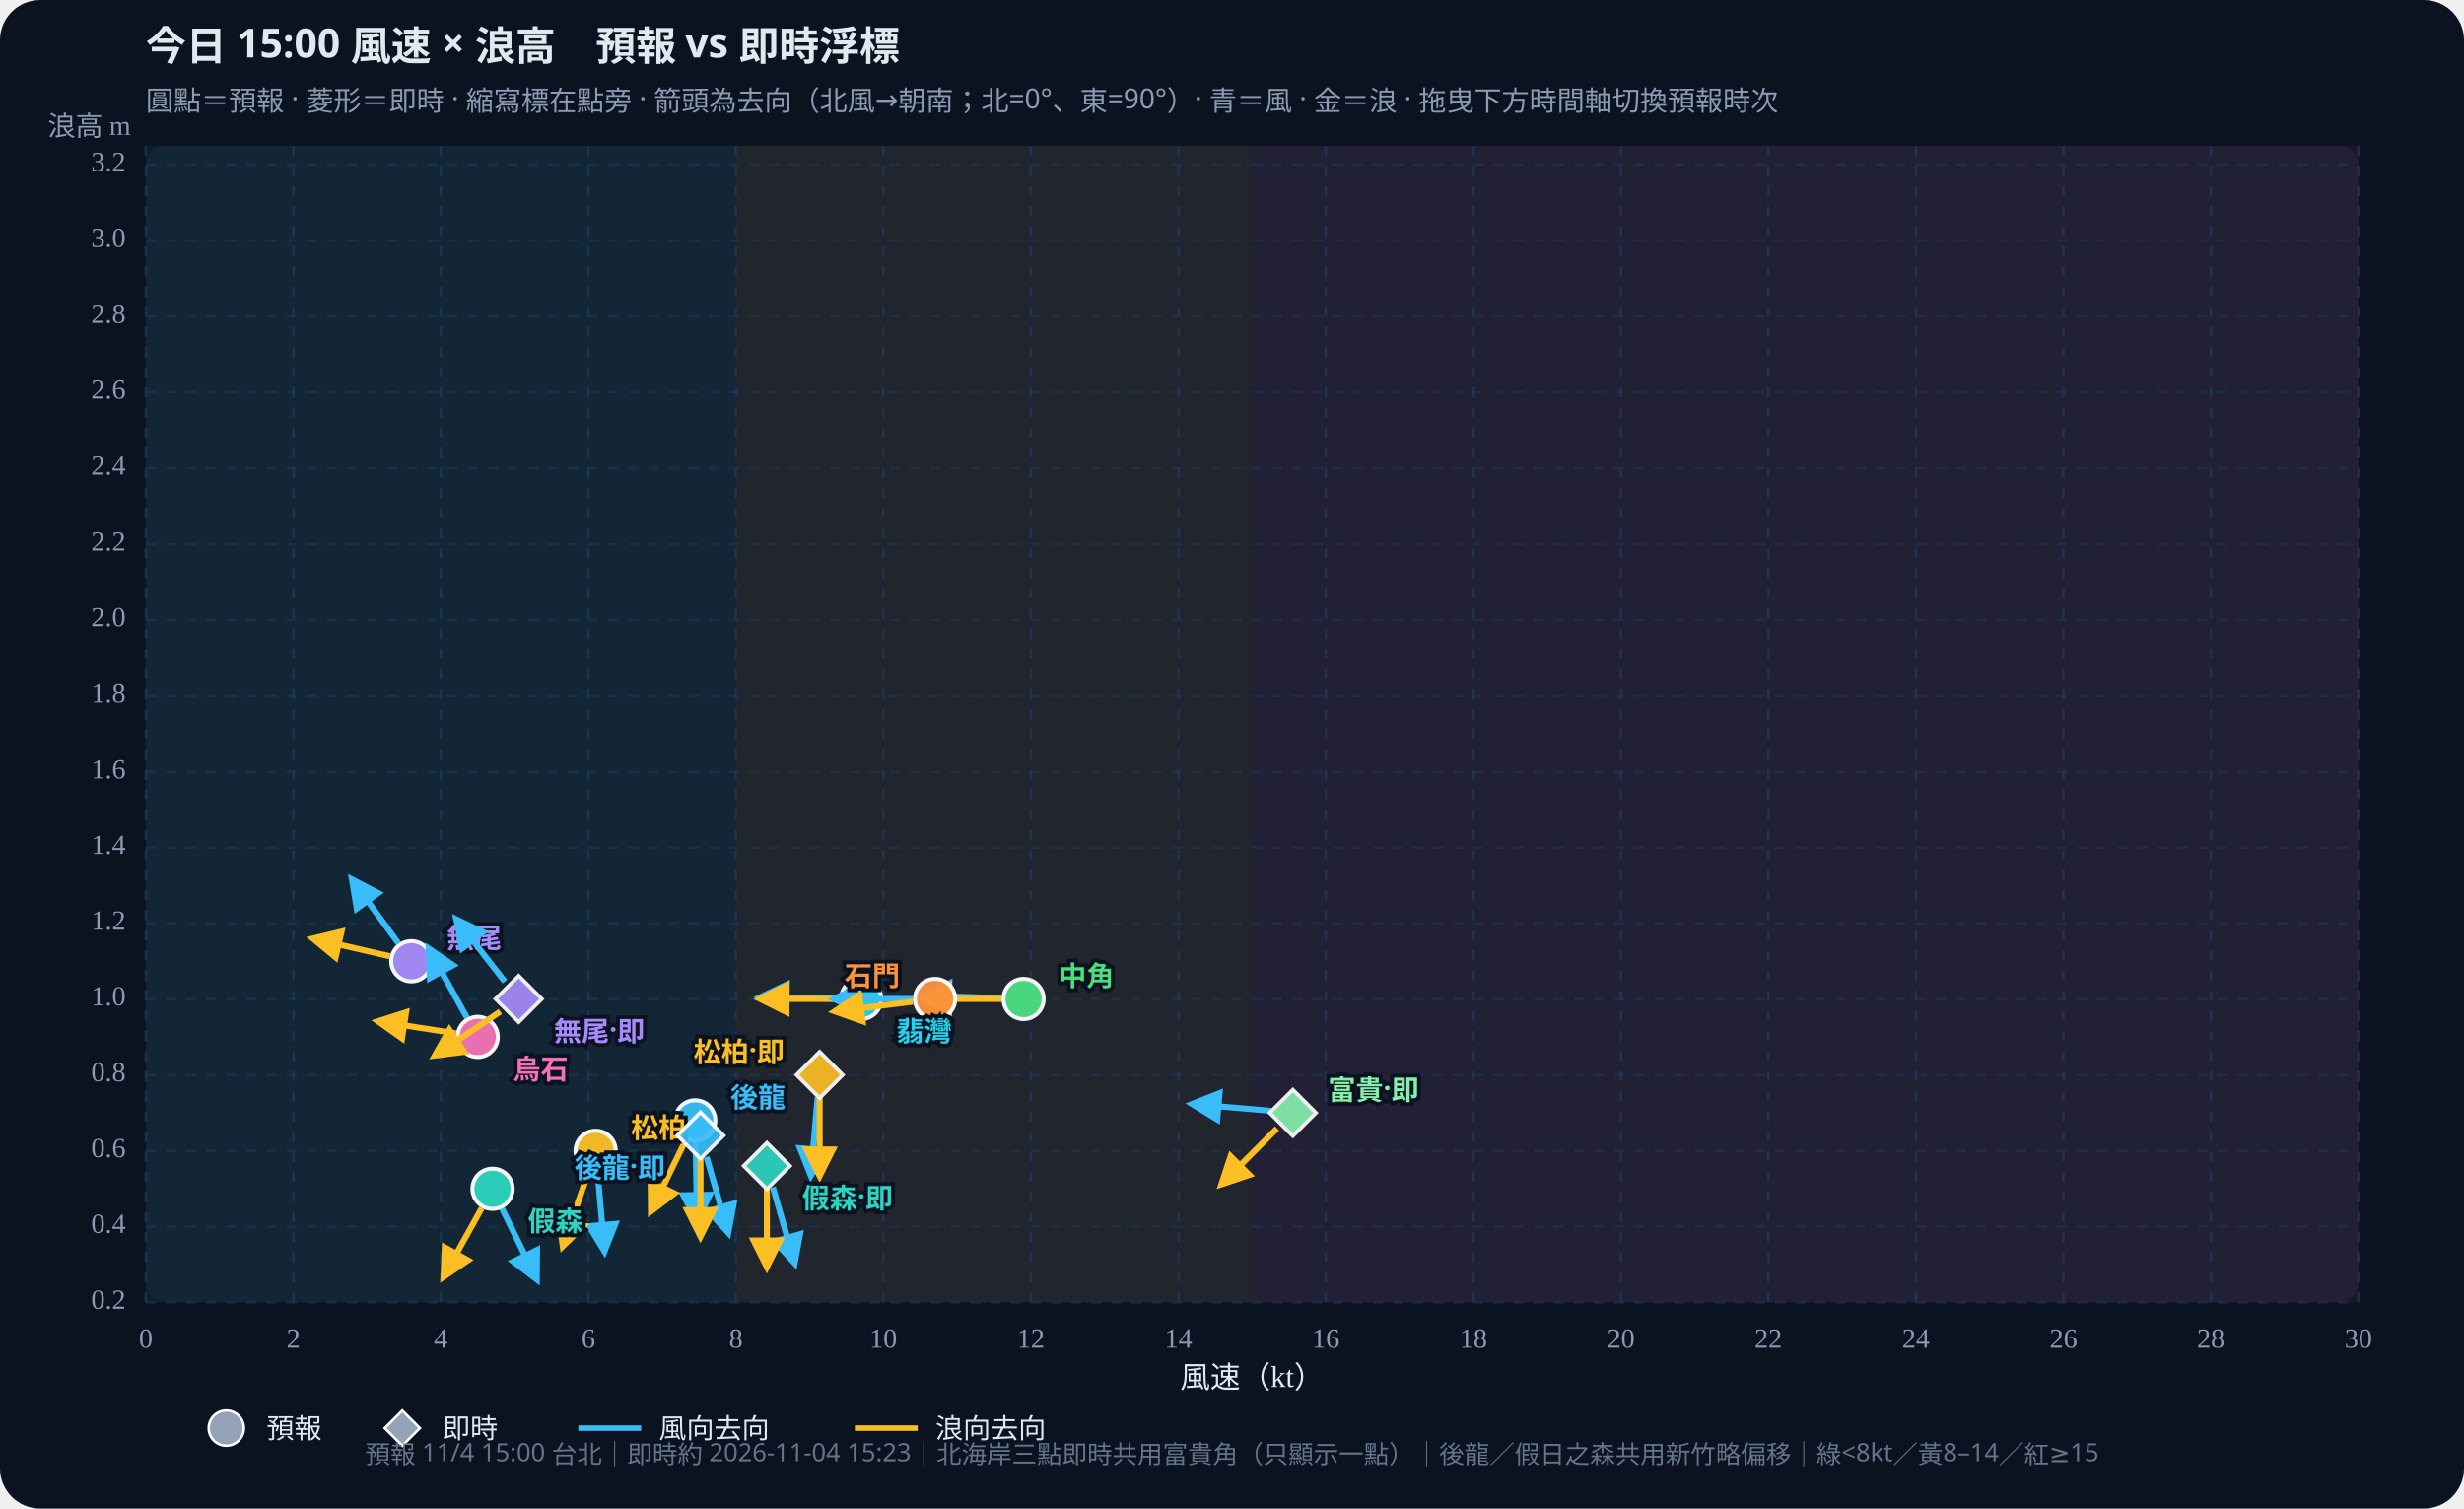
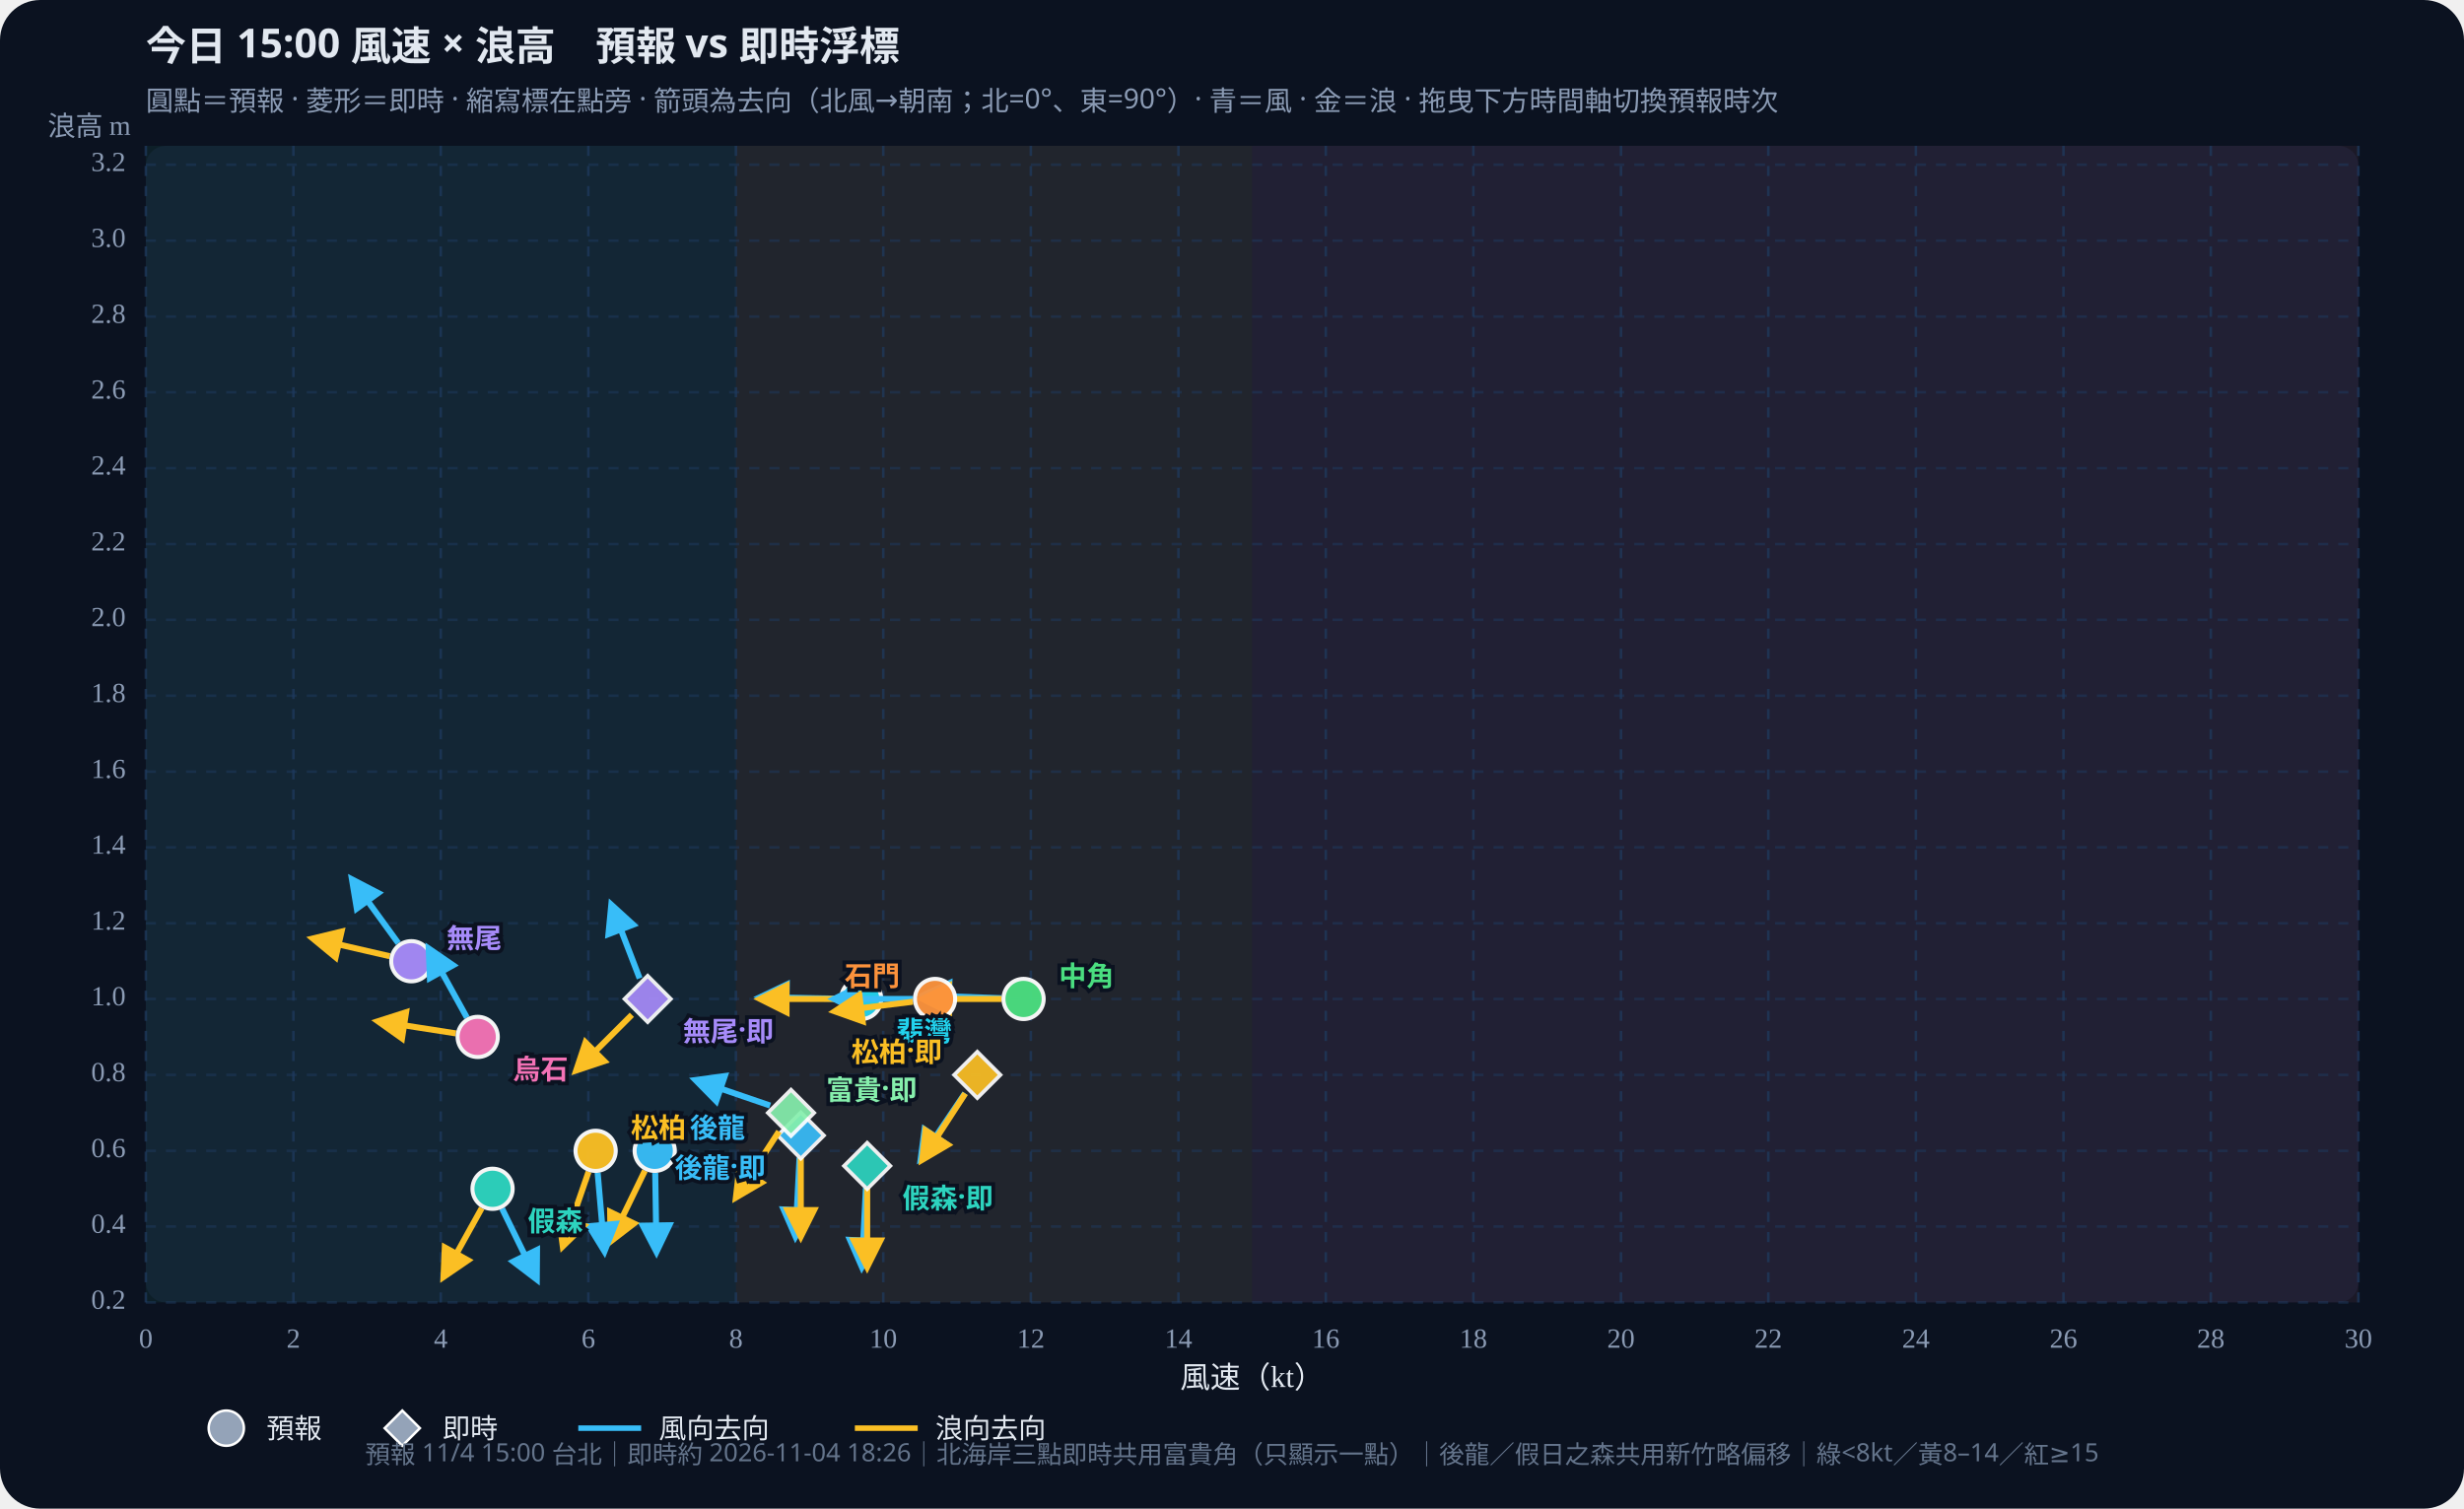
<svg xmlns="http://www.w3.org/2000/svg" id="wws-svg" viewBox="0 0 980 600" role="img" aria-label="風速與浪高散佈圖，可拖曳時間軸切換預報時次" style="width:100%;height:auto;display:block">
  <rect width="980" height="600" fill="#0b1220" rx="16" />
  <rect x="58" y="58" width="880" height="460" fill="#111a2e" rx="8" />
  <rect x="58.0" y="58" width="234.7" height="460" fill="#34d399" opacity="0.07" />
  <rect x="292.7" y="58" width="205.3" height="460" fill="#fbbf24" opacity="0.07" />
  <rect x="498.0" y="58" width="440.0" height="460" fill="#fb7185" opacity="0.07" />
  <defs>
    <marker id="arrow-38bdf8" viewBox="0 0 10 10" refX="8" refY="5" markerWidth="6" markerHeight="6" orient="auto-start-reverse">
      <path d="M0,0 L10,5 L0,10 z" fill="#38bdf8" />
    </marker>
    <marker id="arrow-fbbf24" viewBox="0 0 10 10" refX="8" refY="5" markerWidth="6" markerHeight="6" orient="auto-start-reverse">
      <path d="M0,0 L10,5 L0,10 z" fill="#fbbf24" />
    </marker>
  </defs>
  <text id="wws-title" x="58" y="24" fill="#e2e8f0" font-size="16" font-weight="700" font-family="Noto Sans TC,system-ui,sans-serif">今日 15:00 風速 × 浪高　預報 vs 即時浮標</text>
  <text x="58" y="44" fill="#8b9bb4" font-size="11" font-family="Noto Sans TC,system-ui,sans-serif">圓點＝預報 · 菱形＝即時 · 縮寫標在點旁 · 箭頭為去向（北風→朝南；北=0°、東=90°）· 青＝風 · 金＝浪 · 拖曳下方時間軸切換預報時次</text>
  <line x1="58.0" y1="58" x2="58.0" y2="518" stroke="#1e3a5f" stroke-dasharray="4 4" opacity="0.7" />
  <text x="58.0" y="536" text-anchor="middle" fill="#8b9bb4" font-size="11">0</text>
  <line x1="116.7" y1="58" x2="116.7" y2="518" stroke="#1e3a5f" stroke-dasharray="4 4" opacity="0.7" />
  <text x="116.7" y="536" text-anchor="middle" fill="#8b9bb4" font-size="11">2</text>
  <line x1="175.3" y1="58" x2="175.3" y2="518" stroke="#1e3a5f" stroke-dasharray="4 4" opacity="0.7" />
  <text x="175.3" y="536" text-anchor="middle" fill="#8b9bb4" font-size="11">4</text>
  <line x1="234.0" y1="58" x2="234.0" y2="518" stroke="#1e3a5f" stroke-dasharray="4 4" opacity="0.7" />
  <text x="234.0" y="536" text-anchor="middle" fill="#8b9bb4" font-size="11">6</text>
  <line x1="292.7" y1="58" x2="292.7" y2="518" stroke="#1e3a5f" stroke-dasharray="4 4" opacity="0.7" />
  <text x="292.7" y="536" text-anchor="middle" fill="#8b9bb4" font-size="11">8</text>
  <line x1="351.3" y1="58" x2="351.3" y2="518" stroke="#1e3a5f" stroke-dasharray="4 4" opacity="0.7" />
  <text x="351.3" y="536" text-anchor="middle" fill="#8b9bb4" font-size="11">10</text>
  <line x1="410.0" y1="58" x2="410.0" y2="518" stroke="#1e3a5f" stroke-dasharray="4 4" opacity="0.7" />
  <text x="410.0" y="536" text-anchor="middle" fill="#8b9bb4" font-size="11">12</text>
  <line x1="468.7" y1="58" x2="468.7" y2="518" stroke="#1e3a5f" stroke-dasharray="4 4" opacity="0.7" />
  <text x="468.7" y="536" text-anchor="middle" fill="#8b9bb4" font-size="11">14</text>
  <line x1="527.3" y1="58" x2="527.3" y2="518" stroke="#1e3a5f" stroke-dasharray="4 4" opacity="0.7" />
  <text x="527.3" y="536" text-anchor="middle" fill="#8b9bb4" font-size="11">16</text>
  <line x1="586.0" y1="58" x2="586.0" y2="518" stroke="#1e3a5f" stroke-dasharray="4 4" opacity="0.7" />
  <text x="586.0" y="536" text-anchor="middle" fill="#8b9bb4" font-size="11">18</text>
  <line x1="644.7" y1="58" x2="644.7" y2="518" stroke="#1e3a5f" stroke-dasharray="4 4" opacity="0.7" />
  <text x="644.7" y="536" text-anchor="middle" fill="#8b9bb4" font-size="11">20</text>
  <line x1="703.3" y1="58" x2="703.3" y2="518" stroke="#1e3a5f" stroke-dasharray="4 4" opacity="0.7" />
  <text x="703.3" y="536" text-anchor="middle" fill="#8b9bb4" font-size="11">22</text>
  <line x1="762.0" y1="58" x2="762.0" y2="518" stroke="#1e3a5f" stroke-dasharray="4 4" opacity="0.7" />
  <text x="762.0" y="536" text-anchor="middle" fill="#8b9bb4" font-size="11">24</text>
  <line x1="820.7" y1="58" x2="820.7" y2="518" stroke="#1e3a5f" stroke-dasharray="4 4" opacity="0.7" />
  <text x="820.7" y="536" text-anchor="middle" fill="#8b9bb4" font-size="11">26</text>
  <line x1="879.3" y1="58" x2="879.3" y2="518" stroke="#1e3a5f" stroke-dasharray="4 4" opacity="0.7" />
  <text x="879.3" y="536" text-anchor="middle" fill="#8b9bb4" font-size="11">28</text>
  <line x1="938.0" y1="58" x2="938.0" y2="518" stroke="#1e3a5f" stroke-dasharray="4 4" opacity="0.7" />
  <text x="938.0" y="536" text-anchor="middle" fill="#8b9bb4" font-size="11">30</text>
  <line x1="58" y1="518.0" x2="938" y2="518.0" stroke="#1e3a5f" stroke-dasharray="4 4" opacity="0.5" />
  <text x="50" y="518.0" text-anchor="end" dominant-baseline="middle" fill="#8b9bb4" font-size="11">0.2</text>
  <line x1="58" y1="487.8" x2="938" y2="487.8" stroke="#1e3a5f" stroke-dasharray="4 4" opacity="0.5" />
  <text x="50" y="487.8" text-anchor="end" dominant-baseline="middle" fill="#8b9bb4" font-size="11">0.4</text>
  <line x1="58" y1="457.7" x2="938" y2="457.7" stroke="#1e3a5f" stroke-dasharray="4 4" opacity="0.5" />
  <text x="50" y="457.7" text-anchor="end" dominant-baseline="middle" fill="#8b9bb4" font-size="11">0.6</text>
  <line x1="58" y1="427.5" x2="938" y2="427.5" stroke="#1e3a5f" stroke-dasharray="4 4" opacity="0.5" />
  <text x="50" y="427.5" text-anchor="end" dominant-baseline="middle" fill="#8b9bb4" font-size="11">0.8</text>
  <line x1="58" y1="397.3" x2="938" y2="397.3" stroke="#1e3a5f" stroke-dasharray="4 4" opacity="0.5" />
  <text x="50" y="397.3" text-anchor="end" dominant-baseline="middle" fill="#8b9bb4" font-size="11">1.0</text>
  <line x1="58" y1="367.2" x2="938" y2="367.2" stroke="#1e3a5f" stroke-dasharray="4 4" opacity="0.5" />
  <text x="50" y="367.2" text-anchor="end" dominant-baseline="middle" fill="#8b9bb4" font-size="11">1.2</text>
  <line x1="58" y1="337.0" x2="938" y2="337.0" stroke="#1e3a5f" stroke-dasharray="4 4" opacity="0.5" />
  <text x="50" y="337.0" text-anchor="end" dominant-baseline="middle" fill="#8b9bb4" font-size="11">1.4</text>
  <line x1="58" y1="306.9" x2="938" y2="306.9" stroke="#1e3a5f" stroke-dasharray="4 4" opacity="0.5" />
  <text x="50" y="306.9" text-anchor="end" dominant-baseline="middle" fill="#8b9bb4" font-size="11">1.6</text>
  <line x1="58" y1="276.7" x2="938" y2="276.7" stroke="#1e3a5f" stroke-dasharray="4 4" opacity="0.5" />
  <text x="50" y="276.7" text-anchor="end" dominant-baseline="middle" fill="#8b9bb4" font-size="11">1.8</text>
  <line x1="58" y1="246.5" x2="938" y2="246.5" stroke="#1e3a5f" stroke-dasharray="4 4" opacity="0.5" />
  <text x="50" y="246.5" text-anchor="end" dominant-baseline="middle" fill="#8b9bb4" font-size="11">2.0</text>
  <line x1="58" y1="216.4" x2="938" y2="216.4" stroke="#1e3a5f" stroke-dasharray="4 4" opacity="0.5" />
  <text x="50" y="216.4" text-anchor="end" dominant-baseline="middle" fill="#8b9bb4" font-size="11">2.2</text>
  <line x1="58" y1="186.2" x2="938" y2="186.2" stroke="#1e3a5f" stroke-dasharray="4 4" opacity="0.5" />
  <text x="50" y="186.2" text-anchor="end" dominant-baseline="middle" fill="#8b9bb4" font-size="11">2.4</text>
  <line x1="58" y1="156.0" x2="938" y2="156.0" stroke="#1e3a5f" stroke-dasharray="4 4" opacity="0.5" />
  <text x="50" y="156.0" text-anchor="end" dominant-baseline="middle" fill="#8b9bb4" font-size="11">2.6</text>
  <line x1="58" y1="125.9" x2="938" y2="125.9" stroke="#1e3a5f" stroke-dasharray="4 4" opacity="0.5" />
  <text x="50" y="125.9" text-anchor="end" dominant-baseline="middle" fill="#8b9bb4" font-size="11">2.8</text>
  <line x1="58" y1="95.7" x2="938" y2="95.7" stroke="#1e3a5f" stroke-dasharray="4 4" opacity="0.5" />
  <text x="50" y="95.7" text-anchor="end" dominant-baseline="middle" fill="#8b9bb4" font-size="11">3.0</text>
  <line x1="58" y1="65.5" x2="938" y2="65.5" stroke="#1e3a5f" stroke-dasharray="4 4" opacity="0.5" />
  <text x="50" y="65.5" text-anchor="end" dominant-baseline="middle" fill="#8b9bb4" font-size="11">3.2</text>
  <text x="498" y="552" text-anchor="middle" fill="#e2e8f0" font-size="12">風速（kt）</text>
  <text x="52" y="54" text-anchor="end" fill="#8b9bb4" font-size="11">浪高 m</text>
  <g id="wws-forecast-layer">
-     <line x1="276.7" y1="454.4" x2="277.2" y2="485.6" stroke="#38bdf8" stroke-width="2.4" marker-end="url(#arrow-38bdf8)" />
-     <line x1="272.7" y1="453.5" x2="259.0" y2="481.6" stroke="#fbbf24" stroke-width="2.4" marker-end="url(#arrow-fbbf24)" />
-     <circle cx="276.5" cy="445.6" r="8.0" fill="#38bdf8" stroke="#fff" stroke-width="1.6" opacity="0.95" />
+     <line x1="260.6" y1="466.5" x2="261.1" y2="497.7" stroke="#38bdf8" stroke-width="2.4" marker-end="url(#arrow-38bdf8)" />
+     <line x1="256.5" y1="465.6" x2="242.9" y2="493.6" stroke="#fbbf24" stroke-width="2.4" marker-end="url(#arrow-fbbf24)" />
+     <circle cx="260.4" cy="457.7" r="8.0" fill="#38bdf8" stroke="#fff" stroke-width="1.6" opacity="0.95" />
    <line x1="199.7" y1="480.7" x2="213.4" y2="508.7" stroke="#38bdf8" stroke-width="2.4" marker-end="url(#arrow-38bdf8)" />
    <line x1="191.6" y1="480.5" x2="176.5" y2="507.7" stroke="#fbbf24" stroke-width="2.4" marker-end="url(#arrow-fbbf24)" />
    <circle cx="195.9" cy="472.8" r="8.0" fill="#2dd4bf" stroke="#fff" stroke-width="1.6" opacity="0.95" />
    <line x1="237.7" y1="466.4" x2="240.4" y2="497.5" stroke="#38bdf8" stroke-width="2.4" marker-end="url(#arrow-38bdf8)" />
    <line x1="234.1" y1="466.0" x2="223.9" y2="495.5" stroke="#fbbf24" stroke-width="2.4" marker-end="url(#arrow-fbbf24)" />
    <circle cx="236.9" cy="457.7" r="8.0" fill="#fbbf24" stroke="#fff" stroke-width="1.6" opacity="0.95" />
    <line x1="398.3" y1="397.0" x2="367.1" y2="395.9" stroke="#38bdf8" stroke-width="2.4" marker-end="url(#arrow-38bdf8)" />
    <line x1="398.3" y1="397.3" x2="367.1" y2="397.3" stroke="#fbbf24" stroke-width="2.4" marker-end="url(#arrow-fbbf24)" />
    <circle cx="407.1" cy="397.3" r="8.0" fill="#4ade80" stroke="#fff" stroke-width="1.6" opacity="0.95" />
    <line x1="333.7" y1="397.2" x2="302.5" y2="396.6" stroke="#38bdf8" stroke-width="2.4" marker-end="url(#arrow-38bdf8)" />
    <line x1="333.7" y1="397.3" x2="302.5" y2="397.3" stroke="#fbbf24" stroke-width="2.4" marker-end="url(#arrow-fbbf24)" />
    <circle cx="342.5" cy="397.3" r="8.0" fill="#22d3ee" stroke="#fff" stroke-width="1.6" opacity="0.95" />
    <line x1="363.1" y1="397.3" x2="331.9" y2="397.3" stroke="#38bdf8" stroke-width="2.4" marker-end="url(#arrow-38bdf8)" />
    <line x1="363.1" y1="398.4" x2="332.2" y2="402.2" stroke="#fbbf24" stroke-width="2.4" marker-end="url(#arrow-fbbf24)" />
    <circle cx="371.9" cy="397.3" r="8.0" fill="#fb923c" stroke="#fff" stroke-width="1.6" opacity="0.95" />
    <line x1="158.4" y1="375.1" x2="140.1" y2="349.9" stroke="#38bdf8" stroke-width="2.4" marker-end="url(#arrow-38bdf8)" />
    <line x1="155.0" y1="380.3" x2="124.6" y2="373.3" stroke="#fbbf24" stroke-width="2.4" marker-end="url(#arrow-fbbf24)" />
    <circle cx="163.6" cy="382.3" r="8.0" fill="#a78bfa" stroke="#fff" stroke-width="1.6" opacity="0.95" />
    <line x1="185.7" y1="404.7" x2="170.6" y2="377.4" stroke="#38bdf8" stroke-width="2.4" marker-end="url(#arrow-38bdf8)" />
    <line x1="181.3" y1="411.0" x2="150.5" y2="406.2" stroke="#fbbf24" stroke-width="2.4" marker-end="url(#arrow-fbbf24)" />
    <circle cx="190.0" cy="412.4" r="8.0" fill="#f472b6" stroke="#fff" stroke-width="1.6" opacity="0.95" />
-     <text x="290.5" y="435.6" text-anchor="start" dominant-baseline="central" fill="#38bdf8" font-size="11" font-weight="700" font-family="Noto Sans TC,system-ui,sans-serif" stroke="#0b1220" stroke-width="3" paint-order="stroke">後龍</text>
+     <text x="274.4" y="447.7" text-anchor="start" dominant-baseline="central" fill="#38bdf8" font-size="11" font-weight="700" font-family="Noto Sans TC,system-ui,sans-serif" stroke="#0b1220" stroke-width="3" paint-order="stroke">後龍</text>
    <text x="209.9" y="484.8" text-anchor="start" dominant-baseline="central" fill="#2dd4bf" font-size="11" font-weight="700" font-family="Noto Sans TC,system-ui,sans-serif" stroke="#0b1220" stroke-width="3" paint-order="stroke">假森</text>
    <text x="250.9" y="447.7" text-anchor="start" dominant-baseline="central" fill="#fbbf24" font-size="11" font-weight="700" font-family="Noto Sans TC,system-ui,sans-serif" stroke="#0b1220" stroke-width="3" paint-order="stroke">松柏</text>
    <text x="421.1" y="387.3" text-anchor="start" dominant-baseline="central" fill="#4ade80" font-size="11" font-weight="700" font-family="Noto Sans TC,system-ui,sans-serif" stroke="#0b1220" stroke-width="3" paint-order="stroke">中角</text>
    <text x="356.5" y="409.3" text-anchor="start" dominant-baseline="central" fill="#22d3ee" font-size="11" font-weight="700" font-family="Noto Sans TC,system-ui,sans-serif" stroke="#0b1220" stroke-width="3" paint-order="stroke">翡灣</text>
    <text x="357.9" y="387.3" text-anchor="end" dominant-baseline="central" fill="#fb923c" font-size="11" font-weight="700" font-family="Noto Sans TC,system-ui,sans-serif" stroke="#0b1220" stroke-width="3" paint-order="stroke">石門</text>
    <text x="177.6" y="372.3" text-anchor="start" dominant-baseline="central" fill="#a78bfa" font-size="11" font-weight="700" font-family="Noto Sans TC,system-ui,sans-serif" stroke="#0b1220" stroke-width="3" paint-order="stroke">無尾</text>
    <text x="204.0" y="424.4" text-anchor="start" dominant-baseline="central" fill="#f472b6" font-size="11" font-weight="700" font-family="Noto Sans TC,system-ui,sans-serif" stroke="#0b1220" stroke-width="3" paint-order="stroke">烏石</text>
  </g>
  <g id="wws-live-layer">
-     <line x1="281.0" y1="460.1" x2="289.6" y2="490.1" stroke="#38bdf8" stroke-width="2.4" marker-end="url(#arrow-38bdf8)" />
-     <line x1="278.6" y1="460.4" x2="278.6" y2="491.6" stroke="#fbbf24" stroke-width="2.4" marker-end="url(#arrow-fbbf24)" />
-     <polygon points="278.6,442.4 287.8,451.6 278.6,460.8 269.4,451.6" fill="#38bdf8" stroke="#fff" stroke-width="1.5" opacity="0.92" />
-     <line x1="307.4" y1="472.2" x2="316.0" y2="502.2" stroke="#38bdf8" stroke-width="2.4" marker-end="url(#arrow-38bdf8)" />
-     <line x1="305.0" y1="472.5" x2="305.0" y2="503.7" stroke="#fbbf24" stroke-width="2.4" marker-end="url(#arrow-fbbf24)" />
-     <polygon points="305.0,454.5 314.2,463.7 305.0,472.9 295.8,463.7" fill="#2dd4bf" stroke="#fff" stroke-width="1.5" opacity="0.92" />
-     <line x1="325.2" y1="436.3" x2="322.5" y2="467.4" stroke="#38bdf8" stroke-width="2.4" marker-end="url(#arrow-38bdf8)" />
-     <line x1="326.0" y1="436.3" x2="326.0" y2="467.5" stroke="#fbbf24" stroke-width="2.4" marker-end="url(#arrow-fbbf24)" />
-     <polygon points="326.0,418.3 335.2,427.5 326.0,436.7 316.8,427.5" fill="#fbbf24" stroke="#fff" stroke-width="1.5" opacity="0.92" />
-     <line x1="505.4" y1="441.8" x2="474.3" y2="439.1" stroke="#38bdf8" stroke-width="2.4" marker-end="url(#arrow-38bdf8)" />
-     <line x1="507.9" y1="448.8" x2="485.9" y2="470.9" stroke="#fbbf24" stroke-width="2.4" marker-end="url(#arrow-fbbf24)" />
-     <polygon points="514.2,433.4 523.4,442.6 514.2,451.8 505.0,442.6" fill="#86efac" stroke="#fff" stroke-width="1.5" opacity="0.92" />
-     <line x1="200.8" y1="390.4" x2="181.6" y2="365.8" stroke="#38bdf8" stroke-width="2.4" marker-end="url(#arrow-38bdf8)" />
-     <line x1="199.0" y1="402.3" x2="173.1" y2="419.7" stroke="#fbbf24" stroke-width="2.4" marker-end="url(#arrow-fbbf24)" />
-     <polygon points="206.3,388.1 215.5,397.3 206.3,406.5 197.1,397.3" fill="#a78bfa" stroke="#fff" stroke-width="1.5" opacity="0.92" />
-     <text x="264.6" y="463.6" text-anchor="end" dominant-baseline="central" fill="#38bdf8" font-size="11" font-weight="700" font-family="Noto Sans TC,system-ui,sans-serif" stroke="#0b1220" stroke-width="3" paint-order="stroke">後龍·即</text>
-     <text x="319.0" y="475.7" text-anchor="start" dominant-baseline="central" fill="#2dd4bf" font-size="11" font-weight="700" font-family="Noto Sans TC,system-ui,sans-serif" stroke="#0b1220" stroke-width="3" paint-order="stroke">假森·即</text>
-     <text x="312.0" y="417.5" text-anchor="end" dominant-baseline="central" fill="#fbbf24" font-size="11" font-weight="700" font-family="Noto Sans TC,system-ui,sans-serif" stroke="#0b1220" stroke-width="3" paint-order="stroke">松柏·即</text>
-     <text x="528.2" y="432.6" text-anchor="start" dominant-baseline="central" fill="#86efac" font-size="11" font-weight="700" font-family="Noto Sans TC,system-ui,sans-serif" stroke="#0b1220" stroke-width="3" paint-order="stroke">富貴·即</text>
-     <text x="220.3" y="409.3" text-anchor="start" dominant-baseline="central" fill="#a78bfa" font-size="11" font-weight="700" font-family="Noto Sans TC,system-ui,sans-serif" stroke="#0b1220" stroke-width="3" paint-order="stroke">無尾·即</text>
+     <line x1="318.0" y1="460.4" x2="316.4" y2="491.6" stroke="#38bdf8" stroke-width="2.4" marker-end="url(#arrow-38bdf8)" />
+     <line x1="318.5" y1="460.4" x2="318.5" y2="491.6" stroke="#fbbf24" stroke-width="2.4" marker-end="url(#arrow-fbbf24)" />
+     <polygon points="318.5,442.4 327.7,451.6 318.5,460.8 309.3,451.6" fill="#38bdf8" stroke="#fff" stroke-width="1.5" opacity="0.92" />
+     <line x1="344.4" y1="472.5" x2="342.8" y2="503.7" stroke="#38bdf8" stroke-width="2.4" marker-end="url(#arrow-38bdf8)" />
+     <line x1="344.9" y1="472.5" x2="344.9" y2="503.7" stroke="#fbbf24" stroke-width="2.4" marker-end="url(#arrow-fbbf24)" />
+     <polygon points="344.9,454.5 354.1,463.7 344.9,472.9 335.7,463.7" fill="#2dd4bf" stroke="#fff" stroke-width="1.5" opacity="0.92" />
+     <line x1="383.8" y1="434.8" x2="366.3" y2="460.7" stroke="#38bdf8" stroke-width="2.4" marker-end="url(#arrow-38bdf8)" />
+     <line x1="383.9" y1="434.9" x2="366.9" y2="461.1" stroke="#fbbf24" stroke-width="2.4" marker-end="url(#arrow-fbbf24)" />
+     <polygon points="388.7,418.3 397.9,427.5 388.7,436.7 379.5,427.5" fill="#fbbf24" stroke="#fff" stroke-width="1.5" opacity="0.92" />
+     <line x1="306.3" y1="439.7" x2="276.8" y2="429.6" stroke="#38bdf8" stroke-width="2.4" marker-end="url(#arrow-38bdf8)" />
+     <line x1="309.8" y1="450.0" x2="292.8" y2="476.1" stroke="#fbbf24" stroke-width="2.4" marker-end="url(#arrow-fbbf24)" />
+     <polygon points="314.6,433.4 323.8,442.6 314.6,451.8 305.4,442.6" fill="#86efac" stroke="#fff" stroke-width="1.5" opacity="0.92" />
+     <line x1="254.4" y1="389.1" x2="243.2" y2="360.0" stroke="#38bdf8" stroke-width="2.4" marker-end="url(#arrow-38bdf8)" />
+     <line x1="251.3" y1="403.6" x2="229.3" y2="425.6" stroke="#fbbf24" stroke-width="2.4" marker-end="url(#arrow-fbbf24)" />
+     <polygon points="257.6,388.1 266.8,397.3 257.6,406.5 248.4,397.3" fill="#a78bfa" stroke="#fff" stroke-width="1.5" opacity="0.92" />
+     <text x="304.5" y="463.6" text-anchor="end" dominant-baseline="central" fill="#38bdf8" font-size="11" font-weight="700" font-family="Noto Sans TC,system-ui,sans-serif" stroke="#0b1220" stroke-width="3" paint-order="stroke">後龍·即</text>
+     <text x="358.9" y="475.7" text-anchor="start" dominant-baseline="central" fill="#2dd4bf" font-size="11" font-weight="700" font-family="Noto Sans TC,system-ui,sans-serif" stroke="#0b1220" stroke-width="3" paint-order="stroke">假森·即</text>
+     <text x="374.7" y="417.5" text-anchor="end" dominant-baseline="central" fill="#fbbf24" font-size="11" font-weight="700" font-family="Noto Sans TC,system-ui,sans-serif" stroke="#0b1220" stroke-width="3" paint-order="stroke">松柏·即</text>
+     <text x="328.6" y="432.6" text-anchor="start" dominant-baseline="central" fill="#86efac" font-size="11" font-weight="700" font-family="Noto Sans TC,system-ui,sans-serif" stroke="#0b1220" stroke-width="3" paint-order="stroke">富貴·即</text>
+     <text x="271.6" y="409.3" text-anchor="start" dominant-baseline="central" fill="#a78bfa" font-size="11" font-weight="700" font-family="Noto Sans TC,system-ui,sans-serif" stroke="#0b1220" stroke-width="3" paint-order="stroke">無尾·即</text>
  </g>
  <circle cx="90" cy="568" r="7" fill="#94a3b8" stroke="#fff" />
  <text x="106" y="572" fill="#e2e8f0" font-size="11" font-family="Noto Sans TC,system-ui,sans-serif">預報</text>
  <polygon points="160,561 167,568 160,575 153,568" fill="#94a3b8" stroke="#fff" />
  <text x="176" y="572" fill="#e2e8f0" font-size="11" font-family="Noto Sans TC,system-ui,sans-serif">即時</text>
  <line x1="230" y1="568" x2="255" y2="568" stroke="#38bdf8" stroke-width="2.2" />
  <text x="262" y="572" fill="#e2e8f0" font-size="11" font-family="Noto Sans TC,system-ui,sans-serif">風向去向</text>
  <line x1="340" y1="568" x2="365" y2="568" stroke="#fbbf24" stroke-width="2.2" />
  <text x="372" y="572" fill="#e2e8f0" font-size="11" font-family="Noto Sans TC,system-ui,sans-serif">浪向去向</text>
-   <text id="wws-foot" x="490" y="582" text-anchor="middle" fill="#64748b" font-size="10" font-family="Noto Sans TC,system-ui,sans-serif">預報 11/4 15:00 台北｜即時約 2026-11-04 15:23｜北海岸三點即時共用富貴角（只顯示一點）｜後龍／假日之森共用新竹略偏移｜綠&lt;8kt／黃8–14／紅≥15</text>
+   <text id="wws-foot" x="490" y="582" text-anchor="middle" fill="#64748b" font-size="10" font-family="Noto Sans TC,system-ui,sans-serif">預報 11/4 15:00 台北｜即時約 2026-11-04 18:26｜北海岸三點即時共用富貴角（只顯示一點）｜後龍／假日之森共用新竹略偏移｜綠&lt;8kt／黃8–14／紅≥15</text>
</svg>
